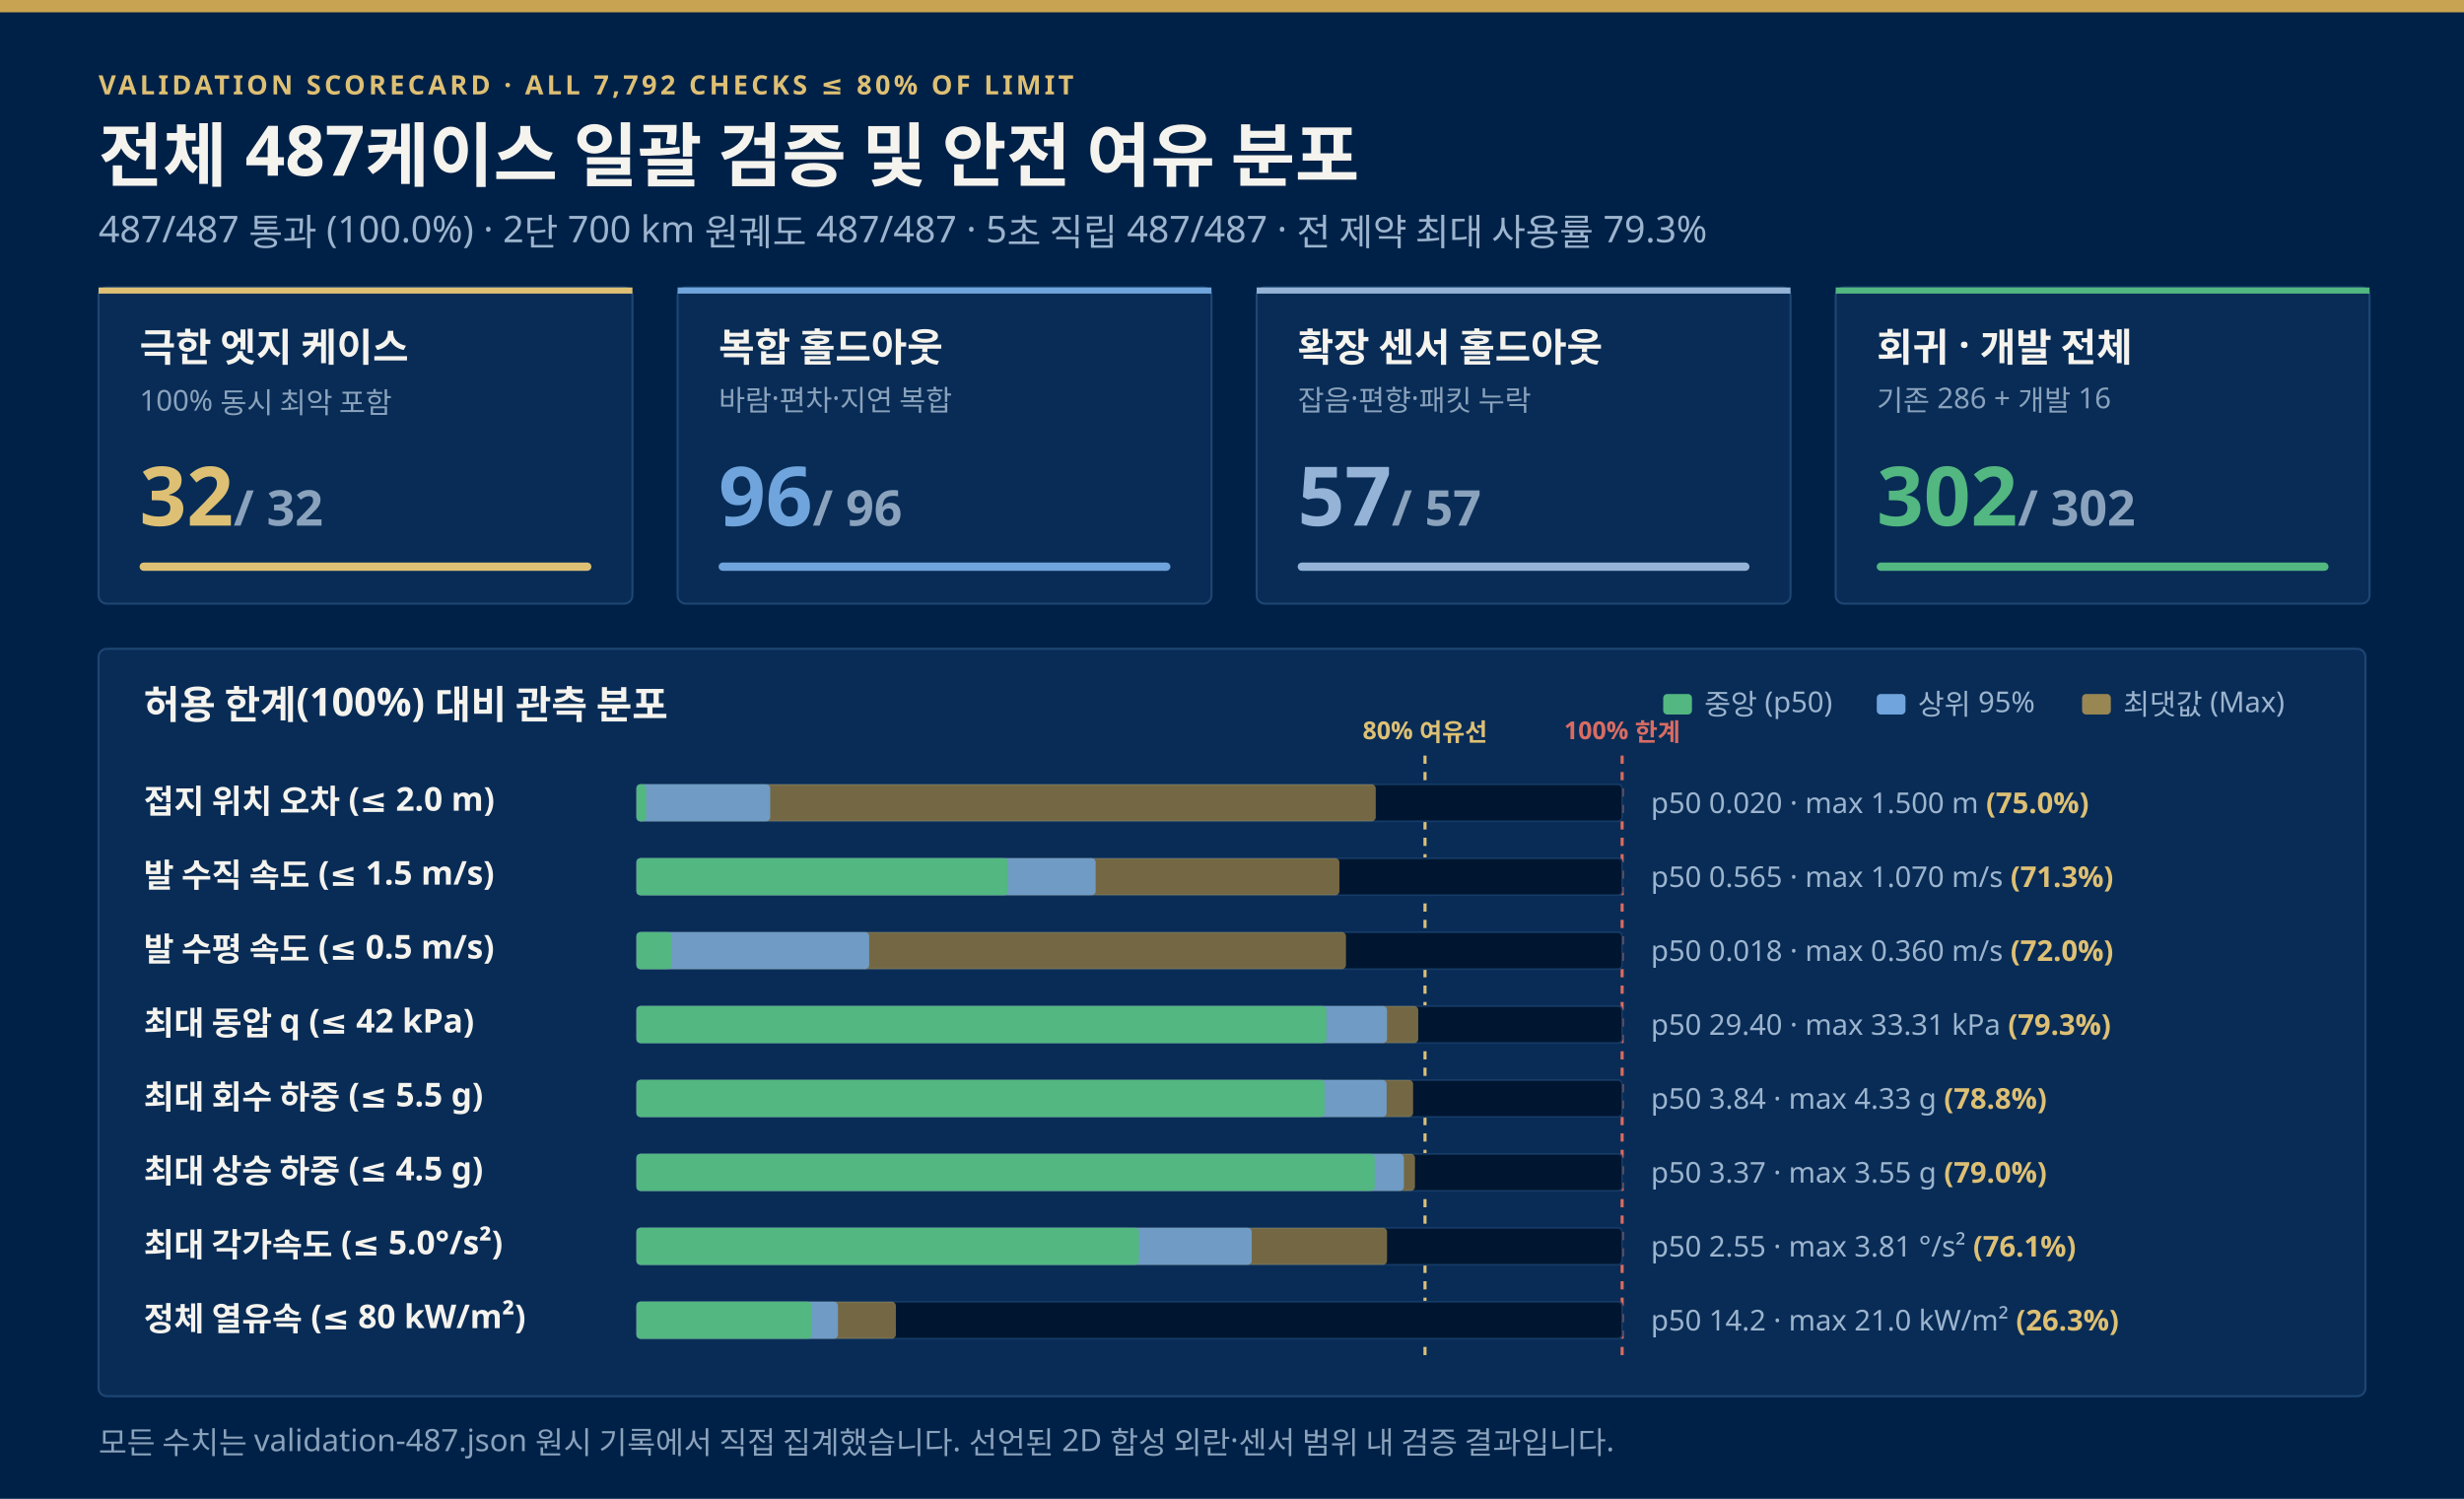
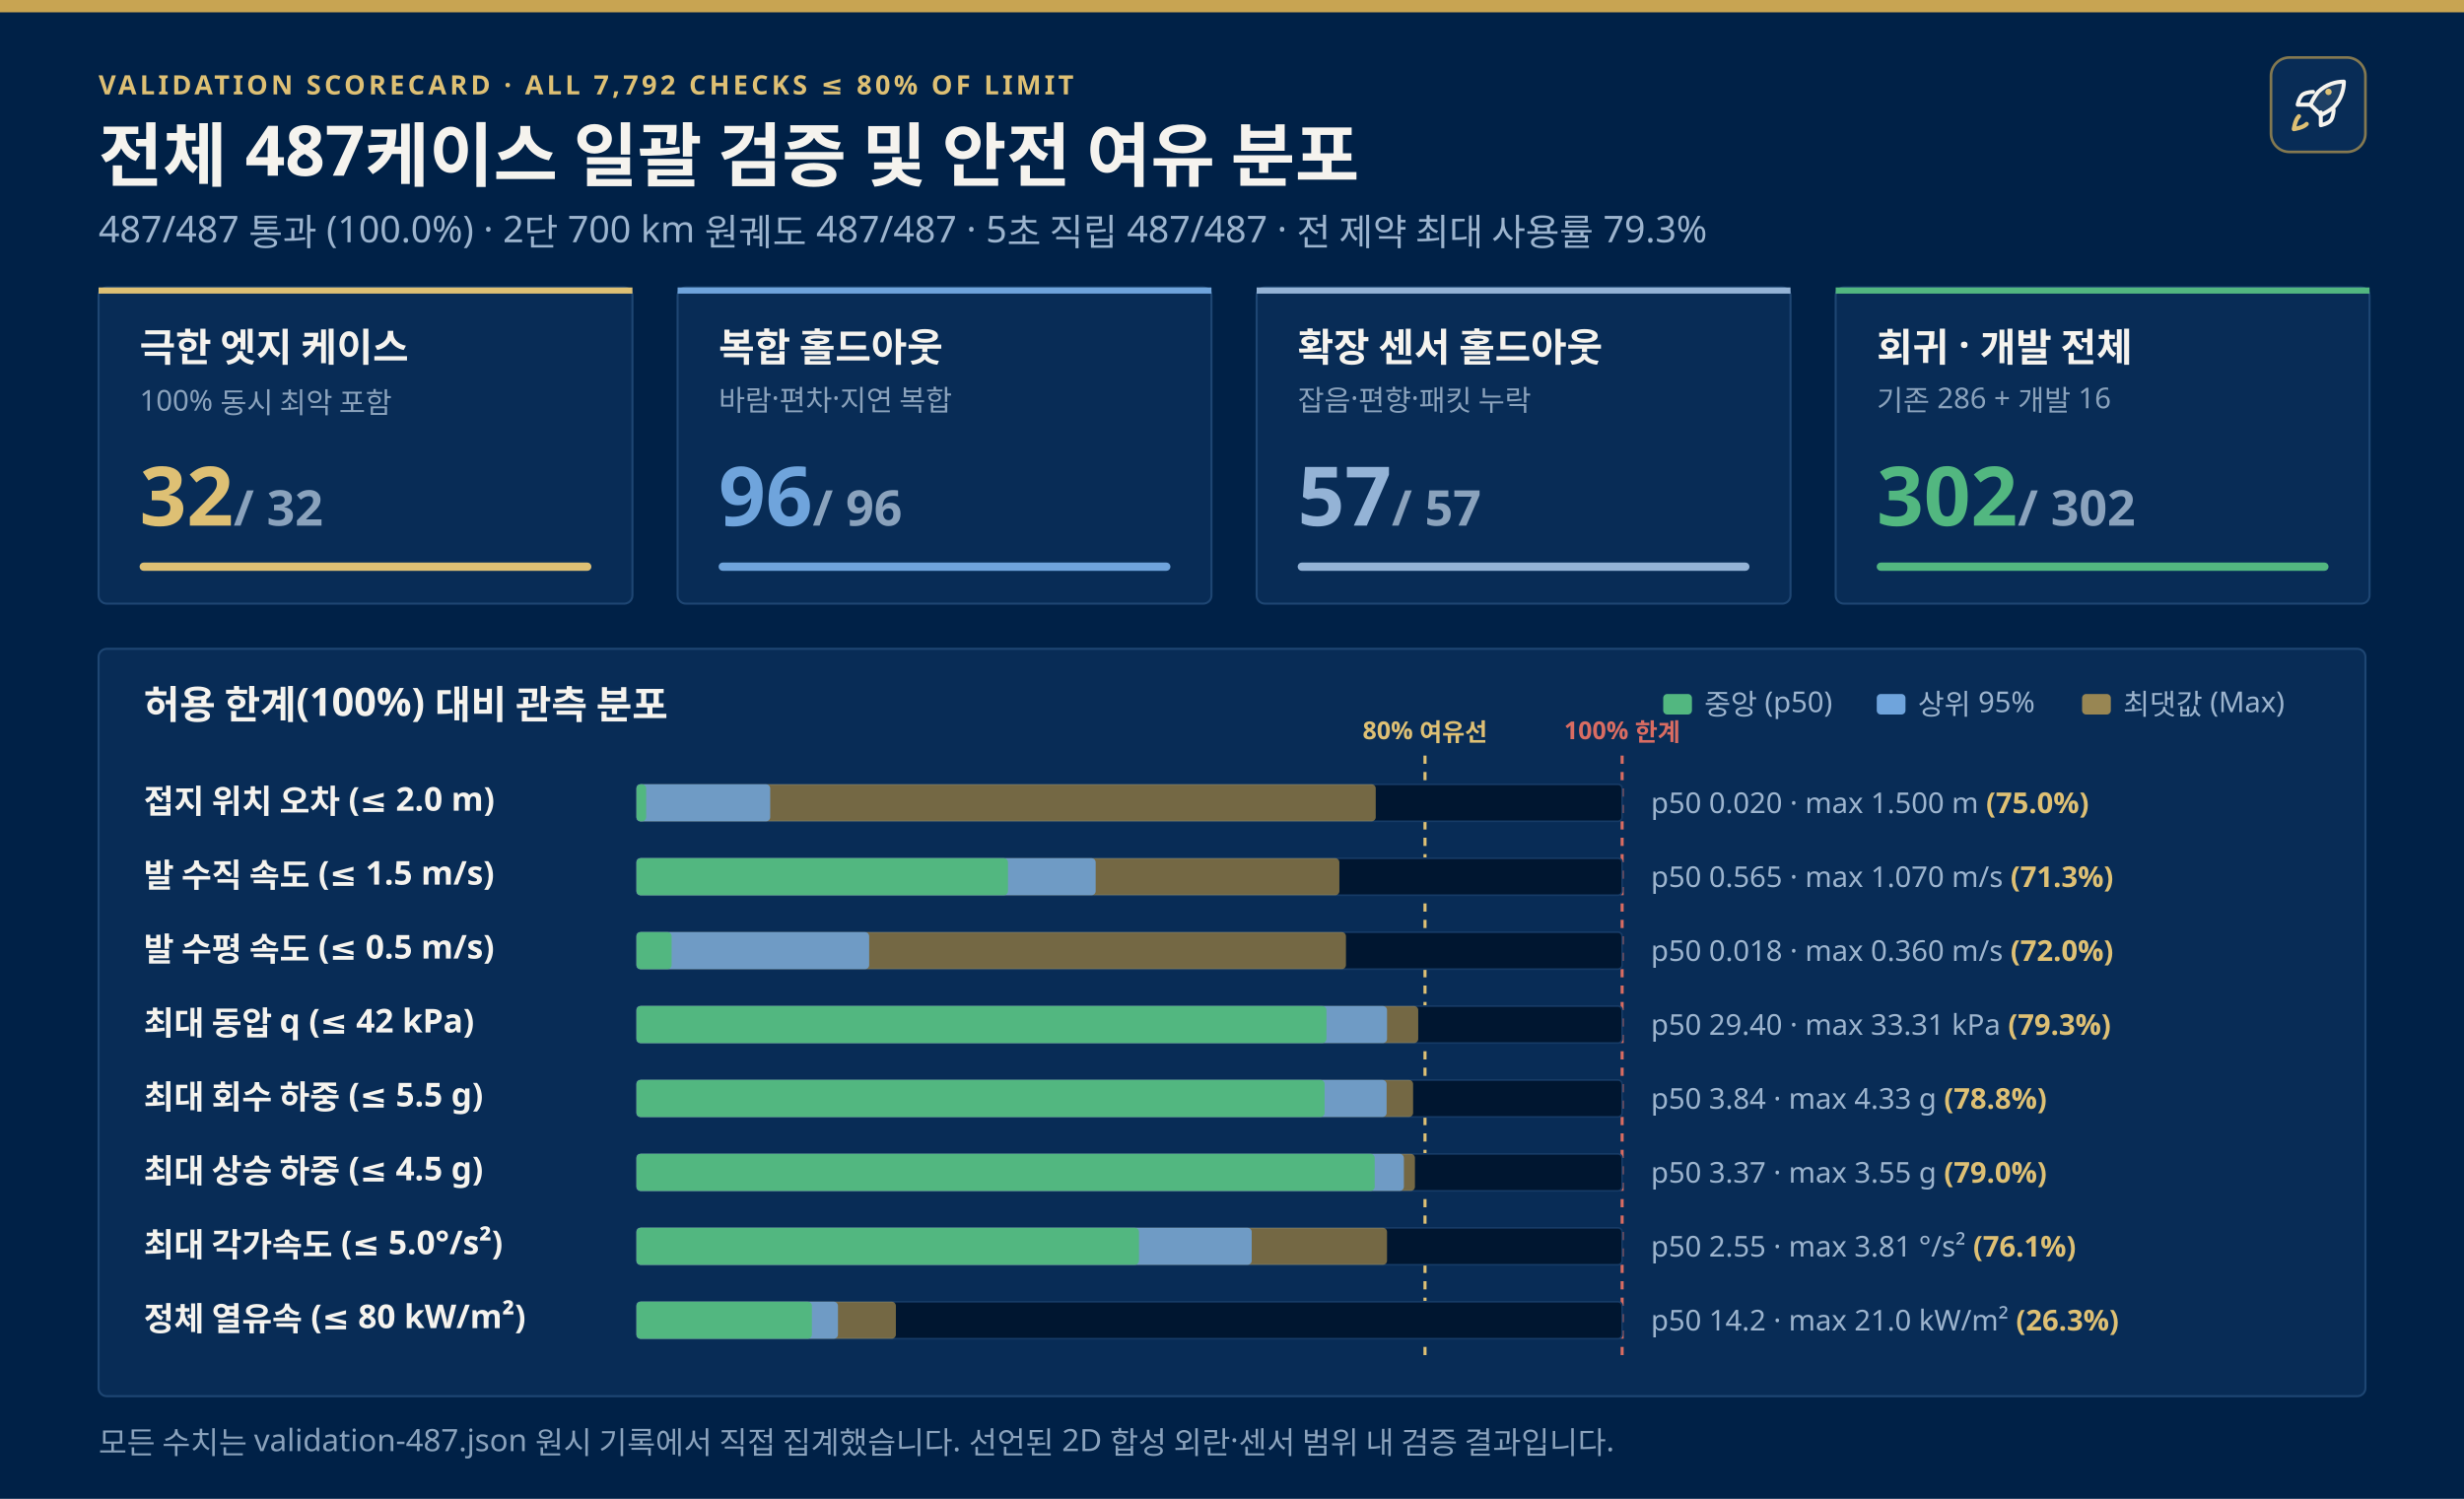
<svg xmlns="http://www.w3.org/2000/svg" width="1200" height="730" viewBox="0 0 1200 730" role="img" aria-labelledby="title desc">
  <style>text{font-family:'Malgun Gothic','Noto Sans KR','Apple SD Gothic Neo','Segoe UI',sans-serif;font-variant-numeric:tabular-nums}.eyebrow{letter-spacing:1.6px;font-weight:700}.mono{font-family:Consolas,'Courier New',monospace}</style>
  <rect width="1200" height="730" fill="#002147" />
  <rect width="1200" height="6" fill="#C8A452" />
+   <g aria-hidden="true">
+     <rect x="1106.0" y="28.0" width="46.0" height="46.0" rx="9" fill="#082C56" stroke="#C8A452" stroke-opacity="0.65" stroke-width="1.3" />
+     <g transform="translate(1114.0 36.0) scale(1.25)" fill="none" stroke-linecap="round" stroke-linejoin="round">
+       <path d="M12 15l-3-3a22 22 0 0 1 3-5c3-3 7-4 10-4 0 3-1 7-4 10a22 22 0 0 1-5 3Z" fill="#F5F3EE" fill-opacity="0.10" stroke="#F5F3EE" stroke-width="1.55" />
+       <path d="M9 12H4s.6-3 2-4c1.6-1 4-1 4-1m3 8v5s3-.6 4-2c1-1.6 1-4 1-4" stroke="#F5F3EE" stroke-width="1.55" />
+       <path d="M4.5 16.5c-1.5 1.3-2 5-2 5s3.7-.5 5-2" stroke="#DEC074" stroke-width="1.65" />
+       <circle cx="16" cy="7" r="1.25" fill="#DEC074" />
+     </g>
+   </g>
  <text x="48" y="46" font-size="13" fill="#DEC074" class="eyebrow">VALIDATION SCORECARD · ALL 7,792 CHECKS ≤ 80% OF LIMIT</text>
  <text x="48" y="88" font-size="34" fill="#F5F3EE" font-weight="700">전체 487케이스 일괄 검증 및 안전 여유 분포</text>
  <text x="48" y="118" font-size="18" fill="#9CB4CE">487/487 통과 (100.0%) · 2단 700 km 원궤도 487/487 · 5초 직립 487/487 · 전 제약 최대 사용률 79.3%</text>
  <rect x="48" y="140" width="260" height="154" rx="4" fill="#082C56" stroke="#1E4673" />
  <rect x="48" y="140" width="260" height="3" fill="#DEC074" />
  <text x="68" y="176" font-size="19" fill="#F5F3EE" font-weight="700">극한 엣지 케이스</text>
  <text x="68" y="200" font-size="14" fill="#8AA2BC">100% 동시 최악 포함</text>
  <text x="68" y="256" font-size="40" fill="#DEC074" font-weight="700">32<tspan fill="#8AA2BC" font-size="24"> / 32</tspan>
  </text>
  <rect x="68" y="274" width="220" height="4" rx="2" fill="#163B66" />
  <rect x="68" y="274" width="220" height="4" rx="2" fill="#DEC074" />
  <rect x="330" y="140" width="260" height="154" rx="4" fill="#082C56" stroke="#1E4673" />
  <rect x="330" y="140" width="260" height="3" fill="#6FA4DC" />
  <text x="350" y="176" font-size="19" fill="#F5F3EE" font-weight="700">복합 홀드아웃</text>
  <text x="350" y="200" font-size="14" fill="#8AA2BC">바람·편차·지연 복합</text>
  <text x="350" y="256" font-size="40" fill="#6FA4DC" font-weight="700">96<tspan fill="#8AA2BC" font-size="24"> / 96</tspan>
  </text>
  <rect x="350" y="274" width="220" height="4" rx="2" fill="#163B66" />
  <rect x="350" y="274" width="220" height="4" rx="2" fill="#6FA4DC" />
  <rect x="612" y="140" width="260" height="154" rx="4" fill="#082C56" stroke="#1E4673" />
  <rect x="612" y="140" width="260" height="3" fill="#94B3D6" />
  <text x="632" y="176" font-size="19" fill="#F5F3EE" font-weight="700">확장 센서 홀드아웃</text>
  <text x="632" y="200" font-size="14" fill="#8AA2BC">잡음·편향·패킷 누락</text>
  <text x="632" y="256" font-size="40" fill="#94B3D6" font-weight="700">57<tspan fill="#8AA2BC" font-size="24"> / 57</tspan>
  </text>
  <rect x="632" y="274" width="220" height="4" rx="2" fill="#163B66" />
  <rect x="632" y="274" width="220" height="4" rx="2" fill="#94B3D6" />
  <rect x="894" y="140" width="260" height="154" rx="4" fill="#082C56" stroke="#1E4673" />
  <rect x="894" y="140" width="260" height="3" fill="#52B780" />
  <text x="914" y="176" font-size="19" fill="#F5F3EE" font-weight="700">회귀 · 개발 전체</text>
  <text x="914" y="200" font-size="14" fill="#8AA2BC">기존 286 + 개발 16</text>
  <text x="914" y="256" font-size="40" fill="#52B780" font-weight="700">302<tspan fill="#8AA2BC" font-size="24"> / 302</tspan>
  </text>
  <rect x="914" y="274" width="220" height="4" rx="2" fill="#163B66" />
  <rect x="914" y="274" width="220" height="4" rx="2" fill="#52B780" />
  <rect x="48" y="316" width="1104" height="364" rx="4" fill="#082C56" stroke="#1E4673" />
  <text x="70" y="350" font-size="19" fill="#F5F3EE" font-weight="700">허용 한계(100%) 대비 관측 분포</text>
  <rect x="810" y="338" width="14" height="10" rx="2" fill="#52B780" />
  <text x="830" y="348" font-size="14" fill="#9CB4CE">중앙 (p50)</text>
  <rect x="914" y="338" width="14" height="10" rx="2" fill="#6FA4DC" />
  <text x="934" y="348" font-size="14" fill="#9CB4CE">상위 95%</text>
  <rect x="1014" y="338" width="14" height="10" rx="2" fill="#C8A452" opacity="0.75" />
  <text x="1034" y="348" font-size="14" fill="#9CB4CE">최댓값 (Max)</text>
  <line x1="694.0" y1="368" x2="694.0" y2="664" stroke="#DEC074" stroke-width="1.5" stroke-dasharray="4 4" />
  <text x="694.0" y="360" font-size="12" fill="#DEC074" font-weight="700" text-anchor="middle">80% 여유선</text>
  <line x1="790.0" y1="368" x2="790.0" y2="664" stroke="#D96C62" stroke-width="1.5" stroke-dasharray="4 4" />
  <text x="790.0" y="360" font-size="12" fill="#D96C62" font-weight="700" text-anchor="middle">100% 한계</text>
  <text x="70" y="396" font-size="16" fill="#F5F3EE" font-weight="600">접지 위치 오차 (≤ 2.0 m)</text>
  <rect x="310" y="382" width="480" height="18" rx="2" fill="#001630" stroke="#163B66" stroke-width="0.8" />
  <rect x="310" y="382" width="360.0" height="18" rx="2" fill="#C8A452" opacity="0.58" />
  <rect x="310" y="382" width="65.1" height="18" rx="2" fill="#6FA4DC" opacity="0.85" />
  <rect x="310" y="382" width="4.7" height="18" rx="2" fill="#52B780" />
  <text x="804" y="396" font-size="14" fill="#9CB4CE">p50 0.020 · max 1.500 m <tspan fill="#DEC074" font-weight="700">(75.0%)</tspan>
  </text>
  <text x="70" y="432" font-size="16" fill="#F5F3EE" font-weight="600">발 수직 속도 (≤ 1.5 m/s)</text>
  <rect x="310" y="418" width="480" height="18" rx="2" fill="#001630" stroke="#163B66" stroke-width="0.8" />
  <rect x="310" y="418" width="342.3" height="18" rx="2" fill="#C8A452" opacity="0.58" />
  <rect x="310" y="418" width="223.6" height="18" rx="2" fill="#6FA4DC" opacity="0.85" />
  <rect x="310" y="418" width="180.9" height="18" rx="2" fill="#52B780" />
  <text x="804" y="432" font-size="14" fill="#9CB4CE">p50 0.565 · max 1.070 m/s <tspan fill="#DEC074" font-weight="700">(71.3%)</tspan>
  </text>
  <text x="70" y="468" font-size="16" fill="#F5F3EE" font-weight="600">발 수평 속도 (≤ 0.5 m/s)</text>
  <rect x="310" y="454" width="480" height="18" rx="2" fill="#001630" stroke="#163B66" stroke-width="0.8" />
  <rect x="310" y="454" width="345.5" height="18" rx="2" fill="#C8A452" opacity="0.58" />
  <rect x="310" y="454" width="113.3" height="18" rx="2" fill="#6FA4DC" opacity="0.85" />
  <rect x="310" y="454" width="17.1" height="18" rx="2" fill="#52B780" />
  <text x="804" y="468" font-size="14" fill="#9CB4CE">p50 0.018 · max 0.360 m/s <tspan fill="#DEC074" font-weight="700">(72.0%)</tspan>
  </text>
  <text x="70" y="504" font-size="16" fill="#F5F3EE" font-weight="600">최대 동압 q (≤ 42 kPa)</text>
  <rect x="310" y="490" width="480" height="18" rx="2" fill="#001630" stroke="#163B66" stroke-width="0.8" />
  <rect x="310" y="490" width="380.7" height="18" rx="2" fill="#C8A452" opacity="0.58" />
  <rect x="310" y="490" width="365.5" height="18" rx="2" fill="#6FA4DC" opacity="0.85" />
  <rect x="310" y="490" width="336.0" height="18" rx="2" fill="#52B780" />
  <text x="804" y="504" font-size="14" fill="#9CB4CE">p50 29.40 · max 33.31 kPa <tspan fill="#DEC074" font-weight="700">(79.3%)</tspan>
  </text>
  <text x="70" y="540" font-size="16" fill="#F5F3EE" font-weight="600">최대 회수 하중 (≤ 5.5 g)</text>
  <rect x="310" y="526" width="480" height="18" rx="2" fill="#001630" stroke="#163B66" stroke-width="0.8" />
  <rect x="310" y="526" width="378.2" height="18" rx="2" fill="#C8A452" opacity="0.58" />
  <rect x="310" y="526" width="365.3" height="18" rx="2" fill="#6FA4DC" opacity="0.85" />
  <rect x="310" y="526" width="335.1" height="18" rx="2" fill="#52B780" />
  <text x="804" y="540" font-size="14" fill="#9CB4CE">p50 3.84 · max 4.33 g <tspan fill="#DEC074" font-weight="700">(78.8%)</tspan>
  </text>
  <text x="70" y="576" font-size="16" fill="#F5F3EE" font-weight="600">최대 상승 하중 (≤ 4.5 g)</text>
  <rect x="310" y="562" width="480" height="18" rx="2" fill="#001630" stroke="#163B66" stroke-width="0.8" />
  <rect x="310" y="562" width="379.1" height="18" rx="2" fill="#C8A452" opacity="0.58" />
  <rect x="310" y="562" width="373.7" height="18" rx="2" fill="#6FA4DC" opacity="0.85" />
  <rect x="310" y="562" width="359.5" height="18" rx="2" fill="#52B780" />
  <text x="804" y="576" font-size="14" fill="#9CB4CE">p50 3.37 · max 3.55 g <tspan fill="#DEC074" font-weight="700">(79.0%)</tspan>
  </text>
  <text x="70" y="612" font-size="16" fill="#F5F3EE" font-weight="600">최대 각가속도 (≤ 5.0°/s²)</text>
  <rect x="310" y="598" width="480" height="18" rx="2" fill="#001630" stroke="#163B66" stroke-width="0.8" />
  <rect x="310" y="598" width="365.5" height="18" rx="2" fill="#C8A452" opacity="0.58" />
  <rect x="310" y="598" width="299.6" height="18" rx="2" fill="#6FA4DC" opacity="0.85" />
  <rect x="310" y="598" width="244.7" height="18" rx="2" fill="#52B780" />
  <text x="804" y="612" font-size="14" fill="#9CB4CE">p50 2.55 · max 3.81 °/s² <tspan fill="#DEC074" font-weight="700">(76.1%)</tspan>
  </text>
  <text x="70" y="648" font-size="16" fill="#F5F3EE" font-weight="600">정체 열유속 (≤ 80 kW/m²)</text>
  <rect x="310" y="634" width="480" height="18" rx="2" fill="#001630" stroke="#163B66" stroke-width="0.8" />
  <rect x="310" y="634" width="126.3" height="18" rx="2" fill="#C8A452" opacity="0.58" />
  <rect x="310" y="634" width="98.1" height="18" rx="2" fill="#6FA4DC" opacity="0.85" />
  <rect x="310" y="634" width="85.4" height="18" rx="2" fill="#52B780" />
  <text x="804" y="648" font-size="14" fill="#9CB4CE">p50 14.2 · max 21.0 kW/m² <tspan fill="#DEC074" font-weight="700">(26.3%)</tspan>
  </text>
  <text x="48" y="708" font-size="15" fill="#8AA2BC">모든 수치는 validation-487.json 원시 기록에서 직접 집계했습니다. 선언된 2D 합성 외란·센서 범위 내 검증 결과입니다.</text>
</svg>
